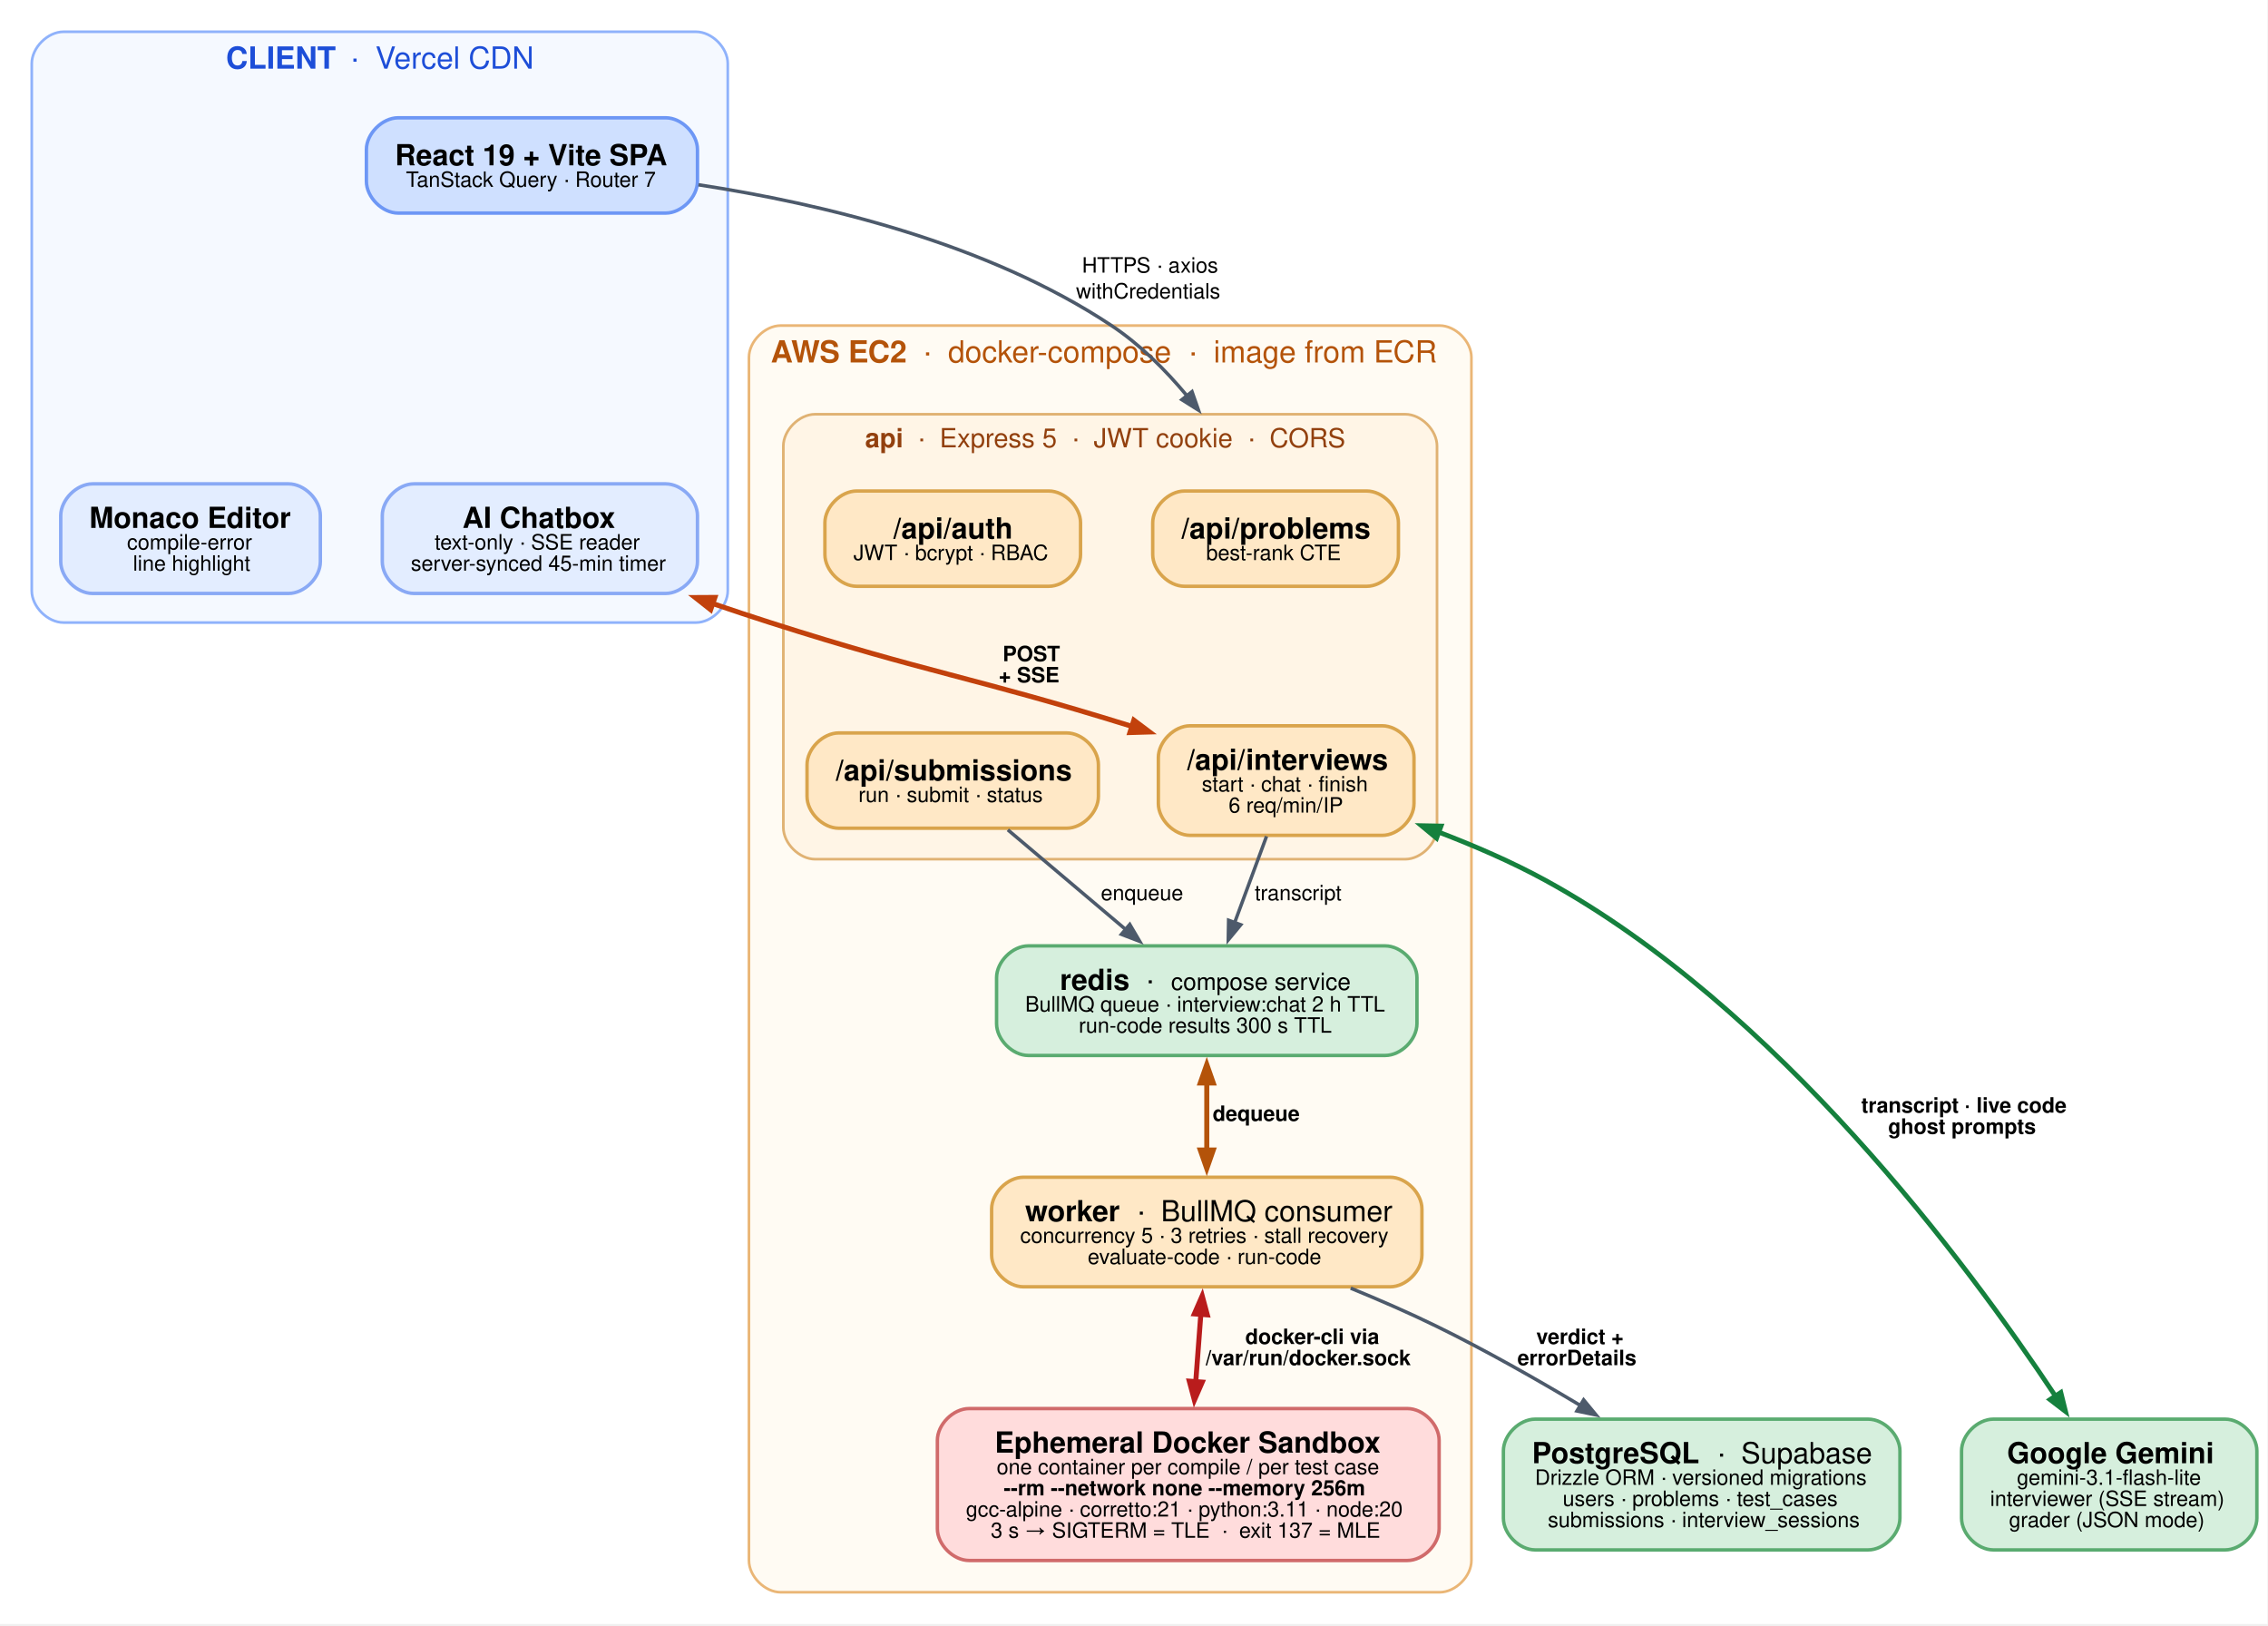
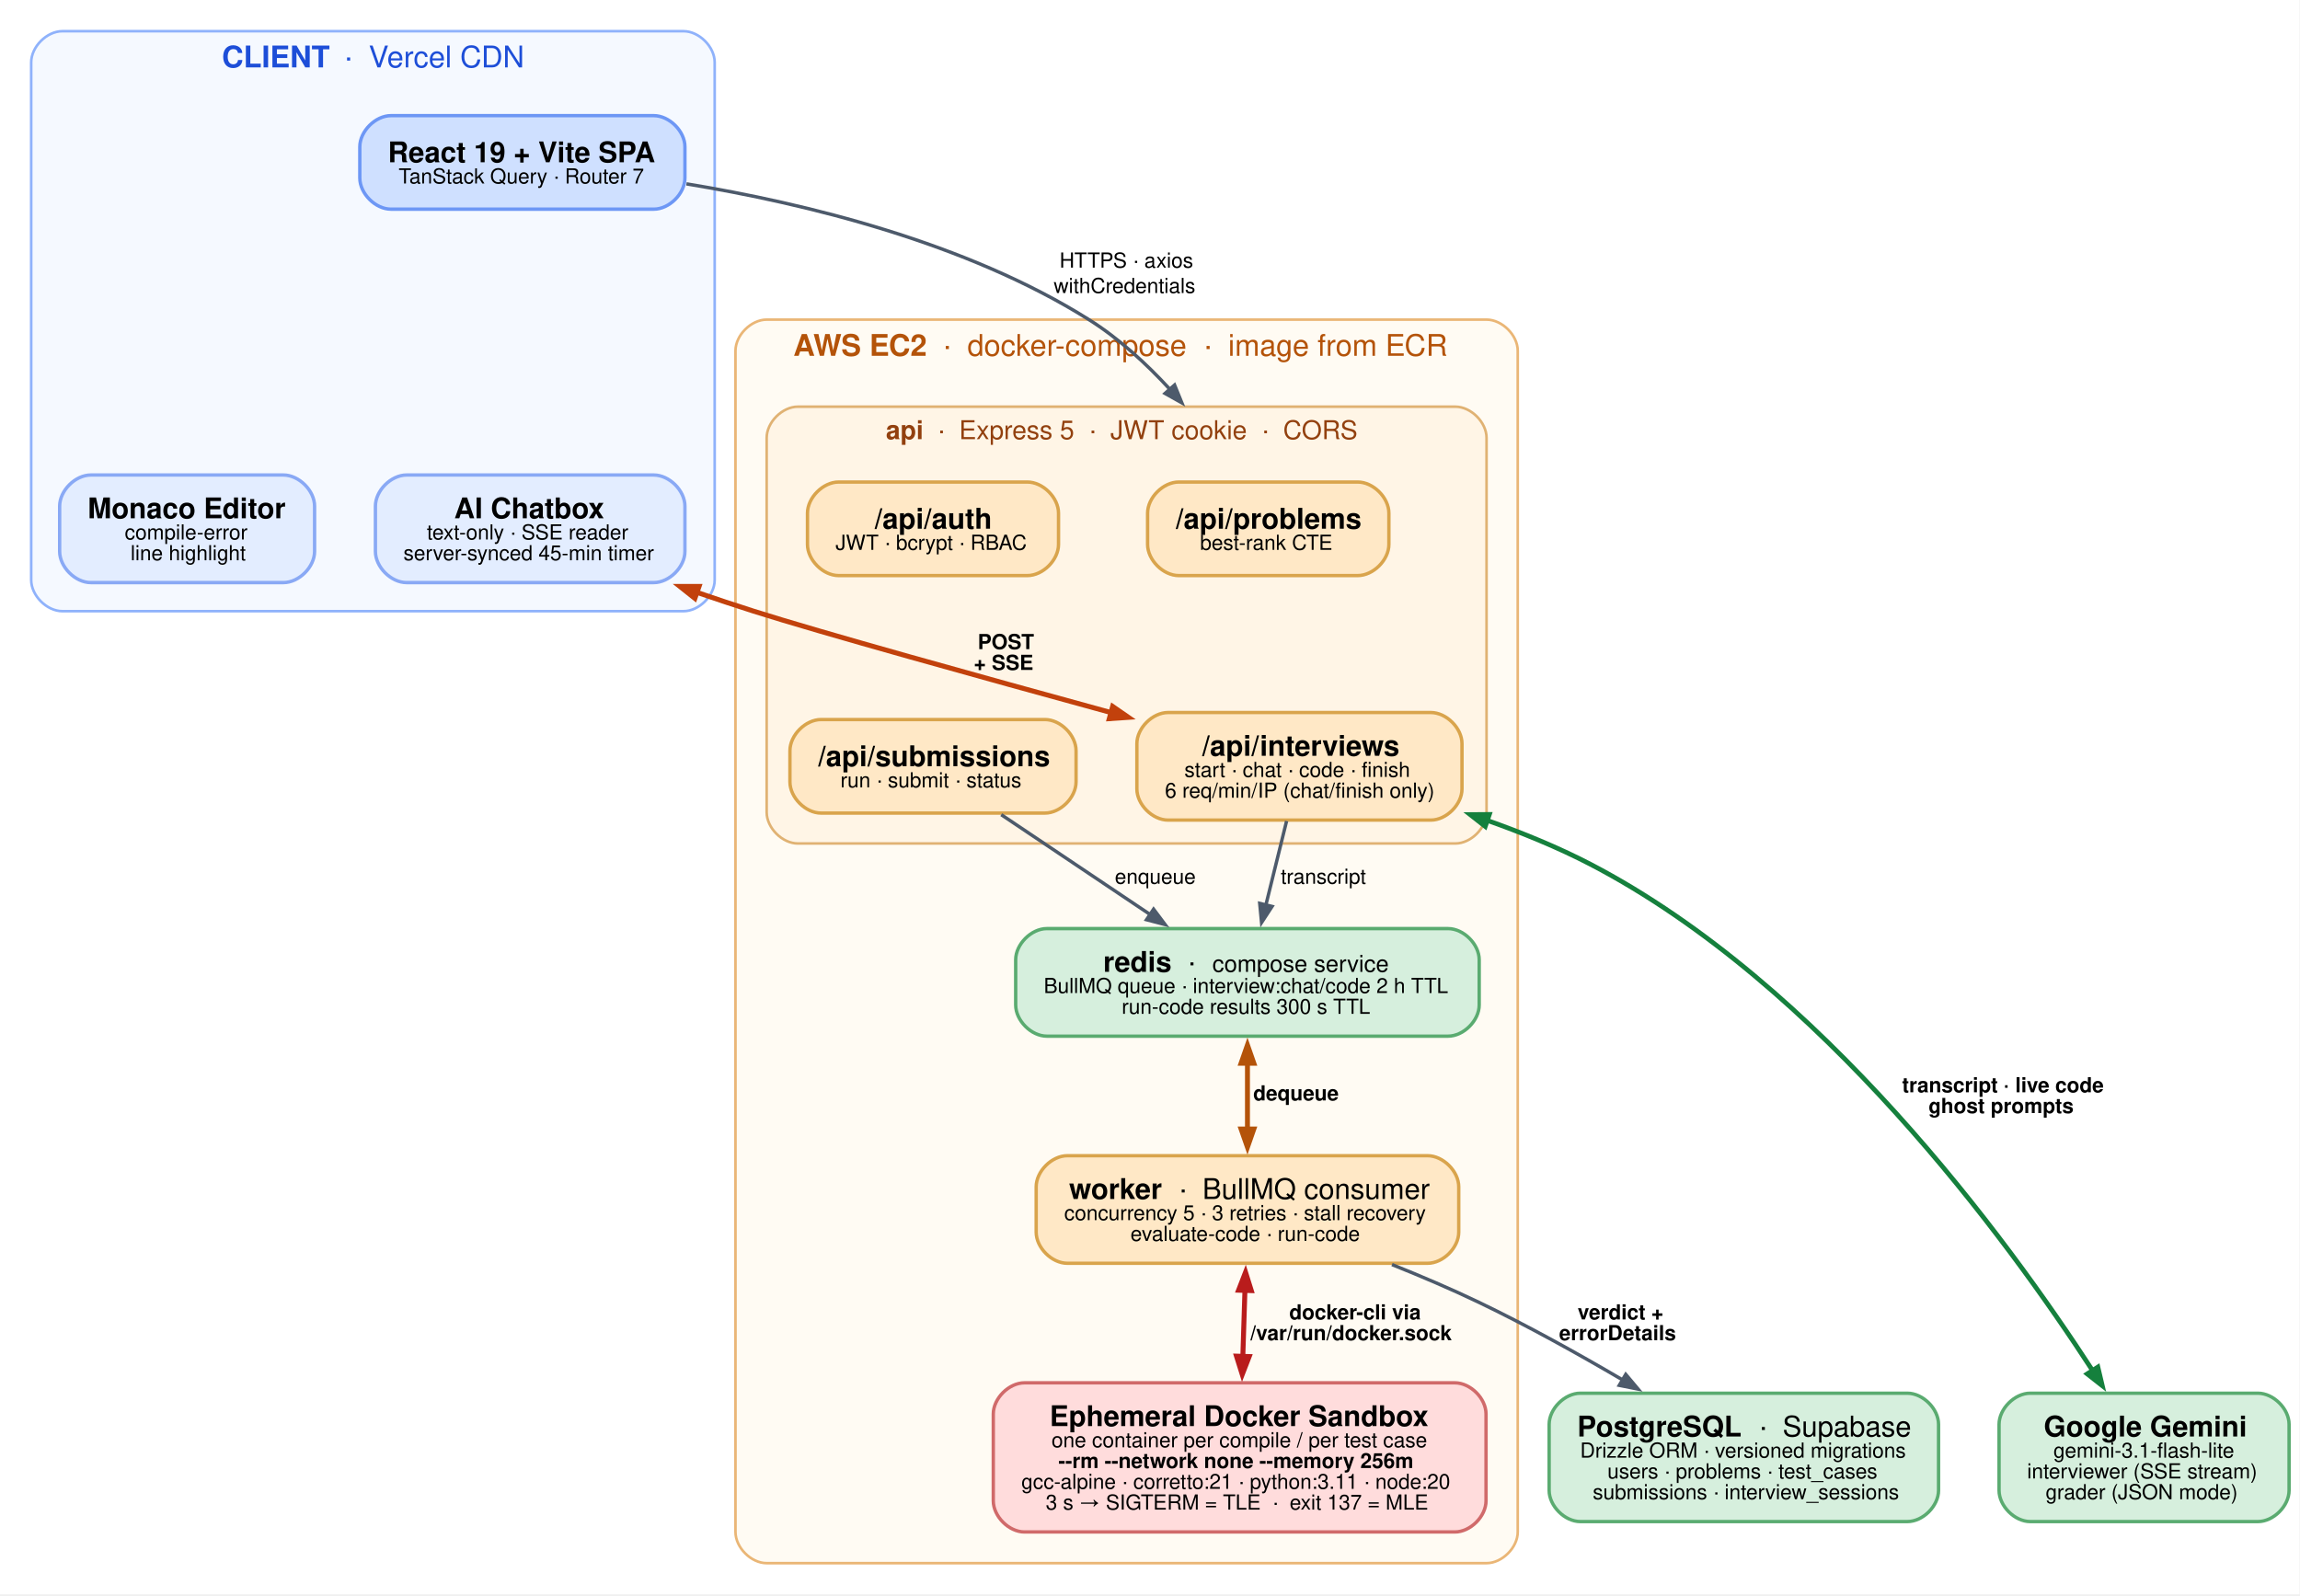
- <svg xmlns="http://www.w3.org/2000/svg" width="857pt" height="614pt" viewBox="0.00 0.00 857.00 614.00">
+ <svg xmlns="http://www.w3.org/2000/svg" width="885pt" height="614pt" viewBox="0.00 0.00 885.00 614.00">
  <g id="graph0" class="graph" transform="scale(1 1) rotate(0) translate(4 609.55)">
-     <polygon fill="white" stroke="none" points="-4,4 -4,-609.55 852.8,-609.55 852.8,4 -4,4" />
+     <polygon fill="white" stroke="none" points="-4,4 -4,-609.55 880.8,-609.55 880.8,4 -4,4" />
    <g id="clust1" class="cluster">
      <path fill="#f5f9ff" stroke="#8fb2fb" d="M20,-374.35C20,-374.35 259,-374.35 259,-374.35 265,-374.35 271,-380.35 271,-386.35 271,-386.35 271,-585.55 271,-585.55 271,-591.55 265,-597.55 259,-597.55 259,-597.55 20,-597.55 20,-597.55 14,-597.55 8,-591.55 8,-585.55 8,-585.55 8,-386.35 8,-386.35 8,-380.35 14,-374.35 20,-374.35" />
      <text xml:space="preserve" text-anchor="start" x="81.38" y="-583.62" font-family="Helvetica,sans-Serif" font-weight="bold" font-size="11.50" fill="#1d4ed8">CLIENT</text>
      <text xml:space="preserve" text-anchor="start" x="121.88" y="-583.62" font-family="Helvetica,sans-Serif" font-size="11.50" fill="#1d4ed8">  ·  Vercel CDN</text>
    </g>
    <g id="clust3" class="cluster">
-       <path fill="#fffbf3" stroke="#eab676" d="M291,-8C291,-8 540,-8 540,-8 546,-8 552,-14 552,-20 552,-20 552,-474.55 552,-474.55 552,-480.55 546,-486.55 540,-486.55 540,-486.55 291,-486.55 291,-486.55 285,-486.55 279,-480.55 279,-474.55 279,-474.55 279,-20 279,-20 279,-14 285,-8 291,-8" />
-       <text xml:space="preserve" text-anchor="start" x="287.25" y="-472.62" font-family="Helvetica,sans-Serif" font-weight="bold" font-size="11.50" fill="#b45309">AWS EC2</text>
-       <text xml:space="preserve" text-anchor="start" x="338.25" y="-472.62" font-family="Helvetica,sans-Serif" font-size="11.50" fill="#b45309">  ·  docker-compose  ·  image from ECR</text>
+       <path fill="#fffbf3" stroke="#eab676" d="M291,-8C291,-8 568,-8 568,-8 574,-8 580,-14 580,-20 580,-20 580,-474.55 580,-474.55 580,-480.55 574,-486.55 568,-486.55 568,-486.55 291,-486.55 291,-486.55 285,-486.55 279,-480.55 279,-474.55 279,-474.55 279,-20 279,-20 279,-14 285,-8 291,-8" />
+       <text xml:space="preserve" text-anchor="start" x="301.25" y="-472.62" font-family="Helvetica,sans-Serif" font-weight="bold" font-size="11.50" fill="#b45309">AWS EC2</text>
+       <text xml:space="preserve" text-anchor="start" x="352.25" y="-472.62" font-family="Helvetica,sans-Serif" font-size="11.50" fill="#b45309">  ·  docker-compose  ·  image from ECR</text>
    </g>
    <g id="clust4" class="cluster">
-       <path fill="#fff5e6" stroke="#e0b273" d="M304,-284.95C304,-284.95 527,-284.95 527,-284.95 533,-284.95 539,-290.95 539,-296.95 539,-296.95 539,-441.05 539,-441.05 539,-447.05 533,-453.05 527,-453.05 527,-453.05 304,-453.05 304,-453.05 298,-453.05 292,-447.05 292,-441.05 292,-441.05 292,-296.95 292,-296.95 292,-290.95 298,-284.95 304,-284.95" />
-       <text xml:space="preserve" text-anchor="start" x="322.88" y="-440.55" font-family="Helvetica,sans-Serif" font-weight="bold" font-size="10.00" fill="#92400e">api</text>
-       <text xml:space="preserve" text-anchor="start" x="337.12" y="-440.55" font-family="Helvetica,sans-Serif" font-size="10.00" fill="#92400e">  ·  Express 5  ·  JWT cookie  ·  CORS</text>
+       <path fill="#fff5e6" stroke="#e0b273" d="M303,-284.95C303,-284.95 556,-284.95 556,-284.95 562,-284.95 568,-290.95 568,-296.95 568,-296.95 568,-441.05 568,-441.05 568,-447.05 562,-453.05 556,-453.05 556,-453.05 303,-453.05 303,-453.05 297,-453.05 291,-447.05 291,-441.05 291,-441.05 291,-296.95 291,-296.95 291,-290.95 297,-284.95 303,-284.95" />
+       <text xml:space="preserve" text-anchor="start" x="336.88" y="-440.55" font-family="Helvetica,sans-Serif" font-weight="bold" font-size="10.00" fill="#92400e">api</text>
+       <text xml:space="preserve" text-anchor="start" x="351.12" y="-440.55" font-family="Helvetica,sans-Serif" font-size="10.00" fill="#92400e">  ·  Express 5  ·  JWT cookie  ·  CORS</text>
    </g>
    <g id="node1" class="node">
      <path fill="#cfe0ff" stroke="#6d97f5" stroke-width="1.3" d="M247.55,-565.05C247.55,-565.05 146.45,-565.05 146.45,-565.05 140.45,-565.05 134.45,-559.05 134.45,-553.05 134.45,-553.05 134.45,-541.05 134.45,-541.05 134.45,-535.05 140.45,-529.05 146.45,-529.05 146.45,-529.05 247.55,-529.05 247.55,-529.05 253.55,-529.05 259.55,-535.05 259.55,-541.05 259.55,-541.05 259.55,-553.05 259.55,-553.05 259.55,-559.05 253.55,-565.05 247.55,-565.05" />
      <text xml:space="preserve" text-anchor="start" x="145.25" y="-547.1" font-family="Helvetica,sans-Serif" font-weight="bold" font-size="11.00">React 19 + Vite SPA</text>
      <text xml:space="preserve" text-anchor="start" x="149.38" y="-538.95" font-family="Helvetica,sans-Serif" font-size="8.00">TanStack Query · Router 7</text>
    </g>
    <g id="node2" class="node">
      <path fill="#e3edff" stroke="#89a9f5" stroke-width="1.3" d="M105.05,-426.75C105.05,-426.75 30.95,-426.75 30.95,-426.75 24.95,-426.75 18.95,-420.75 18.95,-414.75 18.95,-414.75 18.95,-397.35 18.95,-397.35 18.95,-391.35 24.95,-385.35 30.95,-385.35 30.95,-385.35 105.05,-385.35 105.05,-385.35 111.05,-385.35 117.05,-391.35 117.05,-397.35 117.05,-397.35 117.05,-414.75 117.05,-414.75 117.05,-420.75 111.05,-426.75 105.05,-426.75" />
      <text xml:space="preserve" text-anchor="start" x="29.75" y="-410.1" font-family="Helvetica,sans-Serif" font-weight="bold" font-size="11.00">Monaco Editor</text>
      <text xml:space="preserve" text-anchor="start" x="44" y="-401.95" font-family="Helvetica,sans-Serif" font-size="8.00">compile-error</text>
      <text xml:space="preserve" text-anchor="start" x="46.25" y="-393.95" font-family="Helvetica,sans-Serif" font-size="8.00">line highlight</text>
    </g>
    <g id="node3" class="node">
      <path fill="#e3edff" stroke="#89a9f5" stroke-width="1.3" d="M247.55,-426.75C247.55,-426.75 152.45,-426.75 152.45,-426.75 146.45,-426.75 140.45,-420.75 140.45,-414.75 140.45,-414.75 140.45,-397.35 140.45,-397.35 140.45,-391.35 146.45,-385.35 152.45,-385.35 152.45,-385.35 247.55,-385.35 247.55,-385.35 253.55,-385.35 259.55,-391.35 259.55,-397.35 259.55,-397.35 259.55,-414.75 259.55,-414.75 259.55,-420.75 253.55,-426.75 247.55,-426.75" />
      <text xml:space="preserve" text-anchor="start" x="170.75" y="-410.1" font-family="Helvetica,sans-Serif" font-weight="bold" font-size="11.00">AI Chatbox</text>
      <text xml:space="preserve" text-anchor="start" x="160.25" y="-401.95" font-family="Helvetica,sans-Serif" font-size="8.00">text-only · SSE reader</text>
      <text xml:space="preserve" text-anchor="start" x="151.25" y="-393.95" font-family="Helvetica,sans-Serif" font-size="8.00">server-synced 45-min timer</text>
    </g>
    <g id="node5" class="node">
-       <path fill="#ffe8c6" stroke="#d9a44c" stroke-width="1.3" d="M512.42,-424.05C512.42,-424.05 443.57,-424.05 443.57,-424.05 437.57,-424.05 431.57,-418.05 431.57,-412.05 431.57,-412.05 431.57,-400.05 431.57,-400.05 431.57,-394.05 437.57,-388.05 443.57,-388.05 443.57,-388.05 512.42,-388.05 512.42,-388.05 518.42,-388.05 524.42,-394.05 524.42,-400.05 524.42,-400.05 524.42,-412.05 524.42,-412.05 524.42,-418.05 518.42,-424.05 512.42,-424.05" />
-       <text xml:space="preserve" text-anchor="start" x="442.38" y="-406.1" font-family="Helvetica,sans-Serif" font-weight="bold" font-size="11.00">/api/problems</text>
-       <text xml:space="preserve" text-anchor="start" x="451.75" y="-397.95" font-family="Helvetica,sans-Serif" font-size="8.00">best-rank CTE</text>
+       <path fill="#ffe8c6" stroke="#d9a44c" stroke-width="1.3" d="M518.42,-424.05C518.42,-424.05 449.57,-424.05 449.57,-424.05 443.57,-424.05 437.57,-418.05 437.57,-412.05 437.57,-412.05 437.57,-400.05 437.57,-400.05 437.57,-394.05 443.57,-388.05 449.57,-388.05 449.57,-388.05 518.42,-388.05 518.42,-388.05 524.42,-388.05 530.42,-394.05 530.42,-400.05 530.42,-400.05 530.42,-412.05 530.42,-412.05 530.42,-418.05 524.42,-424.05 518.42,-424.05" />
+       <text xml:space="preserve" text-anchor="start" x="448.38" y="-406.1" font-family="Helvetica,sans-Serif" font-weight="bold" font-size="11.00">/api/problems</text>
+       <text xml:space="preserve" text-anchor="start" x="457.75" y="-397.95" font-family="Helvetica,sans-Serif" font-size="8.00">best-rank CTE</text>
    </g>
    <g id="edge5" class="edge">
-       <path fill="none" stroke="#4d5a6b" stroke-width="1.3" d="M259.92,-539.74C306.25,-532.66 369.09,-517.75 416,-486.55 426.64,-479.48 436.25,-469.97 444.55,-460" />
-       <polygon fill="#4d5a6b" stroke="#4d5a6b" stroke-width="1.3" points="446.42,-461.59 448.87,-454.59 442.59,-458.54 446.42,-461.59" />
-       <text xml:space="preserve" text-anchor="start" x="402.62" y="-506.55" font-family="Helvetica,sans-Serif" font-size="8.00"> HTTPS · axios</text>
-       <text xml:space="preserve" text-anchor="start" x="400.37" y="-496.8" font-family="Helvetica,sans-Serif" font-size="8.00"> withCredentials </text>
+       <path fill="none" stroke="#4d5a6b" stroke-width="1.3" d="M260.13,-538.8C305.92,-531.26 367.84,-516.2 415,-486.55 426.39,-479.39 436.93,-469.78 446.18,-459.71" />
+       <polygon fill="#4d5a6b" stroke="#4d5a6b" stroke-width="1.3" points="447.96,-461.39 450.76,-454.52 444.29,-458.15 447.96,-461.39" />
+       <text xml:space="preserve" text-anchor="start" x="401.47" y="-506.55" font-family="Helvetica,sans-Serif" font-size="8.00"> HTTPS · axios</text>
+       <text xml:space="preserve" text-anchor="start" x="399.22" y="-496.8" font-family="Helvetica,sans-Serif" font-size="8.00"> withCredentials </text>
    </g>
    <g id="node7" class="node">
-       <path fill="#ffe8c6" stroke="#d9a44c" stroke-width="1.3" d="M518.3,-335.35C518.3,-335.35 445.7,-335.35 445.7,-335.35 439.7,-335.35 433.7,-329.35 433.7,-323.35 433.7,-323.35 433.7,-305.95 433.7,-305.95 433.7,-299.95 439.7,-293.95 445.7,-293.95 445.7,-293.95 518.3,-293.95 518.3,-293.95 524.3,-293.95 530.3,-299.95 530.3,-305.95 530.3,-305.95 530.3,-323.35 530.3,-323.35 530.3,-329.35 524.3,-335.35 518.3,-335.35" />
-       <text xml:space="preserve" text-anchor="start" x="444.5" y="-318.7" font-family="Helvetica,sans-Serif" font-weight="bold" font-size="11.00">/api/interviews</text>
-       <text xml:space="preserve" text-anchor="start" x="450.12" y="-310.55" font-family="Helvetica,sans-Serif" font-size="8.00">start · chat · finish</text>
-       <text xml:space="preserve" text-anchor="start" x="460.25" y="-302.55" font-family="Helvetica,sans-Serif" font-size="8.00">6 req/min/IP</text>
+       <path fill="#ffe8c6" stroke="#d9a44c" stroke-width="1.3" d="M546.55,-335.35C546.55,-335.35 445.45,-335.35 445.45,-335.35 439.45,-335.35 433.45,-329.35 433.45,-323.35 433.45,-323.35 433.45,-305.95 433.45,-305.95 433.45,-299.95 439.45,-293.95 445.45,-293.95 445.45,-293.95 546.55,-293.95 546.55,-293.95 552.55,-293.95 558.55,-299.95 558.55,-305.95 558.55,-305.95 558.55,-323.35 558.55,-323.35 558.55,-329.35 552.55,-335.35 546.55,-335.35" />
+       <text xml:space="preserve" text-anchor="start" x="458.5" y="-318.7" font-family="Helvetica,sans-Serif" font-weight="bold" font-size="11.00">/api/interviews</text>
+       <text xml:space="preserve" text-anchor="start" x="451.75" y="-310.55" font-family="Helvetica,sans-Serif" font-size="8.00">start · chat · code · finish</text>
+       <text xml:space="preserve" text-anchor="start" x="444.25" y="-302.55" font-family="Helvetica,sans-Serif" font-size="8.00">6 req/min/IP (chat/finish only)</text>
    </g>
    <g id="edge6" class="edge">
-       <path fill="none" stroke="#c2410c" stroke-width="1.9" d="M265.22,-381.56C272.55,-379.06 279.92,-376.61 287,-374.35 346.9,-355.21 362.94,-353.98 423,-335.35 423.31,-335.25 423.62,-335.16 423.93,-335.06" />
-       <polygon fill="#c2410c" stroke="#c2410c" stroke-width="1.9" points="264.53,-379.21 258.71,-383.8 266.13,-383.84 264.53,-379.21" />
-       <polygon fill="#c2410c" stroke="#c2410c" stroke-width="1.9" points="424.44,-337.47 430.37,-333.02 422.96,-332.8 424.44,-337.47" />
-       <text xml:space="preserve" text-anchor="start" x="372.65" y="-359.75" font-family="Helvetica,sans-Serif" font-weight="bold" font-size="8.00"> POST</text>
-       <text xml:space="preserve" text-anchor="start" x="371.15" y="-351.75" font-family="Helvetica,sans-Serif" font-weight="bold" font-size="8.00"> + SSE </text>
+       <path fill="none" stroke="#c2410c" stroke-width="1.9" d="M264.12,-381.6C271.47,-379.08 278.88,-376.61 286,-374.35 311.63,-366.2 373.51,-349.02 423.49,-335.33" />
+       <polygon fill="#c2410c" stroke="#c2410c" stroke-width="1.9" points="263.38,-379.27 257.58,-383.88 264.99,-383.89 263.38,-379.27" />
+       <polygon fill="#c2410c" stroke="#c2410c" stroke-width="1.9" points="424.12,-337.7 430.22,-333.49 422.83,-332.98 424.12,-337.7" />
+       <text xml:space="preserve" text-anchor="start" x="369.98" y="-359.75" font-family="Helvetica,sans-Serif" font-weight="bold" font-size="8.00"> POST</text>
+       <text xml:space="preserve" text-anchor="start" x="368.48" y="-351.75" font-family="Helvetica,sans-Serif" font-weight="bold" font-size="8.00"> + SSE </text>
    </g>
    <g id="node4" class="node">
-       <path fill="#ffe8c6" stroke="#d9a44c" stroke-width="1.3" d="M392.3,-424.05C392.3,-424.05 319.7,-424.05 319.7,-424.05 313.7,-424.05 307.7,-418.05 307.7,-412.05 307.7,-412.05 307.7,-400.05 307.7,-400.05 307.7,-394.05 313.7,-388.05 319.7,-388.05 319.7,-388.05 392.3,-388.05 392.3,-388.05 398.3,-388.05 404.3,-394.05 404.3,-400.05 404.3,-400.05 404.3,-412.05 404.3,-412.05 404.3,-418.05 398.3,-424.05 392.3,-424.05" />
-       <text xml:space="preserve" text-anchor="start" x="333.5" y="-406.1" font-family="Helvetica,sans-Serif" font-weight="bold" font-size="11.00">/api/auth</text>
-       <text xml:space="preserve" text-anchor="start" x="318.5" y="-397.95" font-family="Helvetica,sans-Serif" font-size="8.00">JWT · bcrypt · RBAC</text>
+       <path fill="#ffe8c6" stroke="#d9a44c" stroke-width="1.3" d="M391.3,-424.05C391.3,-424.05 318.7,-424.05 318.7,-424.05 312.7,-424.05 306.7,-418.05 306.7,-412.05 306.7,-412.05 306.7,-400.05 306.7,-400.05 306.7,-394.05 312.7,-388.05 318.7,-388.05 318.7,-388.05 391.3,-388.05 391.3,-388.05 397.3,-388.05 403.3,-394.05 403.3,-400.05 403.3,-400.05 403.3,-412.05 403.3,-412.05 403.3,-418.05 397.3,-424.05 391.3,-424.05" />
+       <text xml:space="preserve" text-anchor="start" x="332.5" y="-406.1" font-family="Helvetica,sans-Serif" font-weight="bold" font-size="11.00">/api/auth</text>
+       <text xml:space="preserve" text-anchor="start" x="317.5" y="-397.95" font-family="Helvetica,sans-Serif" font-size="8.00">JWT · bcrypt · RBAC</text>
    </g>
    <g id="node6" class="node">
-       <path fill="#ffe8c6" stroke="#d9a44c" stroke-width="1.3" d="M399.05,-332.65C399.05,-332.65 312.95,-332.65 312.95,-332.65 306.95,-332.65 300.95,-326.65 300.95,-320.65 300.95,-320.65 300.95,-308.65 300.95,-308.65 300.95,-302.65 306.95,-296.65 312.95,-296.65 312.95,-296.65 399.05,-296.65 399.05,-296.65 405.05,-296.65 411.05,-302.65 411.05,-308.65 411.05,-308.65 411.05,-320.65 411.05,-320.65 411.05,-326.65 405.05,-332.65 399.05,-332.65" />
-       <text xml:space="preserve" text-anchor="start" x="311.75" y="-314.7" font-family="Helvetica,sans-Serif" font-weight="bold" font-size="11.00">/api/submissions</text>
-       <text xml:space="preserve" text-anchor="start" x="320.38" y="-306.55" font-family="Helvetica,sans-Serif" font-size="8.00">run · submit · status</text>
+       <path fill="#ffe8c6" stroke="#d9a44c" stroke-width="1.3" d="M398.05,-332.65C398.05,-332.65 311.95,-332.65 311.95,-332.65 305.95,-332.65 299.95,-326.65 299.95,-320.65 299.95,-320.65 299.95,-308.65 299.95,-308.65 299.95,-302.65 305.95,-296.65 311.95,-296.65 311.95,-296.65 398.05,-296.65 398.05,-296.65 404.05,-296.65 410.05,-302.65 410.05,-308.65 410.05,-308.65 410.05,-320.65 410.05,-320.65 410.05,-326.65 404.05,-332.65 398.05,-332.65" />
+       <text xml:space="preserve" text-anchor="start" x="310.75" y="-314.7" font-family="Helvetica,sans-Serif" font-weight="bold" font-size="11.00">/api/submissions</text>
+       <text xml:space="preserve" text-anchor="start" x="319.38" y="-306.55" font-family="Helvetica,sans-Serif" font-size="8.00">run · submit · status</text>
    </g>
    <g id="node8" class="node">
-       <path fill="#d6efdd" stroke="#5aab70" stroke-width="1.3" d="M519.42,-252.2C519.42,-252.2 384.57,-252.2 384.57,-252.2 378.57,-252.2 372.57,-246.2 372.57,-240.2 372.57,-240.2 372.57,-222.8 372.57,-222.8 372.57,-216.8 378.57,-210.8 384.57,-210.8 384.57,-210.8 519.42,-210.8 519.42,-210.8 525.42,-210.8 531.42,-216.8 531.42,-222.8 531.42,-222.8 531.42,-240.2 531.42,-240.2 531.42,-246.2 525.42,-252.2 519.42,-252.2" />
-       <text xml:space="preserve" text-anchor="start" x="396.5" y="-235.55" font-family="Helvetica,sans-Serif" font-weight="bold" font-size="11.00">redis</text>
-       <text xml:space="preserve" text-anchor="start" x="422.75" y="-235.55" font-family="Helvetica,sans-Serif" font-size="11.00">  ·  </text>
-       <text xml:space="preserve" text-anchor="start" x="438.5" y="-235.55" font-family="Helvetica,sans-Serif" font-size="9.00">compose service</text>
-       <text xml:space="preserve" text-anchor="start" x="383.38" y="-227.4" font-family="Helvetica,sans-Serif" font-size="8.00">BullMQ queue · interview:chat 2 h TTL</text>
-       <text xml:space="preserve" text-anchor="start" x="403.62" y="-219.4" font-family="Helvetica,sans-Serif" font-size="8.00">run-code results 300 s TTL</text>
+       <path fill="#d6efdd" stroke="#5aab70" stroke-width="1.3" d="M553.17,-252.2C553.17,-252.2 398.82,-252.2 398.82,-252.2 392.82,-252.2 386.82,-246.2 386.82,-240.2 386.82,-240.2 386.82,-222.8 386.82,-222.8 386.82,-216.8 392.82,-210.8 398.82,-210.8 398.82,-210.8 553.17,-210.8 553.17,-210.8 559.17,-210.8 565.17,-216.8 565.17,-222.8 565.17,-222.8 565.17,-240.2 565.17,-240.2 565.17,-246.2 559.17,-252.2 553.17,-252.2" />
+       <text xml:space="preserve" text-anchor="start" x="420.5" y="-235.55" font-family="Helvetica,sans-Serif" font-weight="bold" font-size="11.00">redis</text>
+       <text xml:space="preserve" text-anchor="start" x="446.75" y="-235.55" font-family="Helvetica,sans-Serif" font-size="11.00">  ·  </text>
+       <text xml:space="preserve" text-anchor="start" x="462.5" y="-235.55" font-family="Helvetica,sans-Serif" font-size="9.00">compose service</text>
+       <text xml:space="preserve" text-anchor="start" x="397.62" y="-227.4" font-family="Helvetica,sans-Serif" font-size="8.00">BullMQ queue · interview:chat/code 2 h TTL</text>
+       <text xml:space="preserve" text-anchor="start" x="427.62" y="-219.4" font-family="Helvetica,sans-Serif" font-size="8.00">run-code results 300 s TTL</text>
    </g>
    <g id="edge7" class="edge">
-       <path fill="none" stroke="#4d5a6b" stroke-width="1.3" d="M376.83,-296.04C389.93,-284.97 407.06,-270.48 421.66,-258.14" />
-       <polygon fill="#4d5a6b" stroke="#4d5a6b" stroke-width="1.3" points="422.9,-260.31 426.66,-253.92 419.74,-256.56 422.9,-260.31" />
-       <text xml:space="preserve" text-anchor="start" x="409.75" y="-269.45" font-family="Helvetica,sans-Serif" font-size="8.00"> enqueue </text>
+       <path fill="none" stroke="#4d5a6b" stroke-width="1.3" d="M381.26,-296.04C398.07,-284.77 420.14,-269.96 438.75,-257.48" />
+       <polygon fill="#4d5a6b" stroke="#4d5a6b" stroke-width="1.3" points="439.88,-259.68 444.33,-253.74 437.15,-255.61 439.88,-259.68" />
+       <text xml:space="preserve" text-anchor="start" x="422.74" y="-269.45" font-family="Helvetica,sans-Serif" font-size="8.00"> enqueue </text>
    </g>
    <g id="node11" class="node">
-       <path fill="#d6efdd" stroke="#5aab70" stroke-width="1.3" d="M701.92,-73.4C701.92,-73.4 576.08,-73.4 576.08,-73.4 570.08,-73.4 564.08,-67.4 564.08,-61.4 564.08,-61.4 564.08,-36 564.08,-36 564.08,-30 570.08,-24 576.08,-24 576.08,-24 701.92,-24 701.92,-24 707.92,-24 713.92,-30 713.92,-36 713.92,-36 713.92,-61.4 713.92,-61.4 713.92,-67.4 707.92,-73.4 701.92,-73.4" />
-       <text xml:space="preserve" text-anchor="start" x="574.88" y="-56.75" font-family="Helvetica,sans-Serif" font-weight="bold" font-size="11.00">PostgreSQL</text>
-       <text xml:space="preserve" text-anchor="start" x="638.62" y="-56.75" font-family="Helvetica,sans-Serif" font-size="11.00">  ·  Supabase</text>
-       <text xml:space="preserve" text-anchor="start" x="576" y="-48.6" font-family="Helvetica,sans-Serif" font-size="8.00">Drizzle ORM · versioned migrations</text>
-       <text xml:space="preserve" text-anchor="start" x="586.5" y="-40.6" font-family="Helvetica,sans-Serif" font-size="8.00">users · problems · test_cases</text>
-       <text xml:space="preserve" text-anchor="start" x="580.88" y="-32.6" font-family="Helvetica,sans-Serif" font-size="8.00">submissions · interview_sessions</text>
+       <path fill="#d6efdd" stroke="#5aab70" stroke-width="1.3" d="M729.92,-73.4C729.92,-73.4 604.08,-73.4 604.08,-73.4 598.08,-73.4 592.08,-67.4 592.08,-61.4 592.08,-61.4 592.08,-36 592.08,-36 592.08,-30 598.08,-24 604.08,-24 604.08,-24 729.92,-24 729.92,-24 735.92,-24 741.92,-30 741.92,-36 741.92,-36 741.92,-61.4 741.92,-61.4 741.92,-67.4 735.92,-73.4 729.92,-73.4" />
+       <text xml:space="preserve" text-anchor="start" x="602.88" y="-56.75" font-family="Helvetica,sans-Serif" font-weight="bold" font-size="11.00">PostgreSQL</text>
+       <text xml:space="preserve" text-anchor="start" x="666.62" y="-56.75" font-family="Helvetica,sans-Serif" font-size="11.00">  ·  Supabase</text>
+       <text xml:space="preserve" text-anchor="start" x="604" y="-48.6" font-family="Helvetica,sans-Serif" font-size="8.00">Drizzle ORM · versioned migrations</text>
+       <text xml:space="preserve" text-anchor="start" x="614.5" y="-40.6" font-family="Helvetica,sans-Serif" font-size="8.00">users · problems · test_cases</text>
+       <text xml:space="preserve" text-anchor="start" x="608.88" y="-32.6" font-family="Helvetica,sans-Serif" font-size="8.00">submissions · interview_sessions</text>
    </g>
    <g id="edge8" class="edge">
-       <path fill="none" stroke="#4d5a6b" stroke-width="1.3" d="M474.58,-293.59C470.94,-283.74 466.49,-271.7 462.51,-260.92" />
-       <polygon fill="#4d5a6b" stroke="#4d5a6b" stroke-width="1.3" points="464.84,-260.17 460.12,-254.46 460.25,-261.87 464.84,-260.17" />
-       <text xml:space="preserve" text-anchor="start" x="467.9" y="-269.45" font-family="Helvetica,sans-Serif" font-size="8.00"> transcript </text>
+       <path fill="none" stroke="#4d5a6b" stroke-width="1.3" d="M491.06,-293.59C488.65,-283.84 485.72,-271.94 483.08,-261.24" />
+       <polygon fill="#4d5a6b" stroke="#4d5a6b" stroke-width="1.3" points="485.48,-260.73 481.43,-254.52 480.72,-261.9 485.48,-260.73" />
+       <text xml:space="preserve" text-anchor="start" x="486.6" y="-269.45" font-family="Helvetica,sans-Serif" font-size="8.00"> transcript </text>
    </g>
    <g id="node12" class="node">
-       <path fill="#d6efdd" stroke="#5aab70" stroke-width="1.3" d="M836.8,-73.4C836.8,-73.4 749.2,-73.4 749.2,-73.4 743.2,-73.4 737.2,-67.4 737.2,-61.4 737.2,-61.4 737.2,-36 737.2,-36 737.2,-30 743.2,-24 749.2,-24 749.2,-24 836.8,-24 836.8,-24 842.8,-24 848.8,-30 848.8,-36 848.8,-36 848.8,-61.4 848.8,-61.4 848.8,-67.4 842.8,-73.4 836.8,-73.4" />
-       <text xml:space="preserve" text-anchor="start" x="754.38" y="-56.75" font-family="Helvetica,sans-Serif" font-weight="bold" font-size="11.00">Google Gemini</text>
-       <text xml:space="preserve" text-anchor="start" x="758.12" y="-48.6" font-family="Helvetica,sans-Serif" font-size="8.00">gemini-3.1-flash-lite</text>
-       <text xml:space="preserve" text-anchor="start" x="748" y="-40.6" font-family="Helvetica,sans-Serif" font-size="8.00">interviewer (SSE stream)</text>
-       <text xml:space="preserve" text-anchor="start" x="755.12" y="-32.6" font-family="Helvetica,sans-Serif" font-size="8.00">grader (JSON mode)</text>
+       <path fill="#d6efdd" stroke="#5aab70" stroke-width="1.3" d="M864.8,-73.4C864.8,-73.4 777.2,-73.4 777.2,-73.4 771.2,-73.4 765.2,-67.4 765.2,-61.4 765.2,-61.4 765.2,-36 765.2,-36 765.2,-30 771.2,-24 777.2,-24 777.2,-24 864.8,-24 864.8,-24 870.8,-24 876.8,-30 876.8,-36 876.8,-36 876.8,-61.4 876.8,-61.4 876.8,-67.4 870.8,-73.4 864.8,-73.4" />
+       <text xml:space="preserve" text-anchor="start" x="782.38" y="-56.75" font-family="Helvetica,sans-Serif" font-weight="bold" font-size="11.00">Google Gemini</text>
+       <text xml:space="preserve" text-anchor="start" x="786.12" y="-48.6" font-family="Helvetica,sans-Serif" font-size="8.00">gemini-3.1-flash-lite</text>
+       <text xml:space="preserve" text-anchor="start" x="776" y="-40.6" font-family="Helvetica,sans-Serif" font-size="8.00">interviewer (SSE stream)</text>
+       <text xml:space="preserve" text-anchor="start" x="783.12" y="-32.6" font-family="Helvetica,sans-Serif" font-size="8.00">grader (JSON mode)</text>
    </g>
    <g id="edge13" class="edge">
-       <path fill="none" stroke="#15803d" stroke-width="1.8" d="M539.41,-295.27C553.05,-290.06 567.32,-283.89 580,-276.95 667.39,-229.11 739.32,-132.42 772.77,-81.98" />
-       <polygon fill="#15803d" stroke="#15803d" stroke-width="1.8" points="538.83,-292.88 533.12,-297.61 540.53,-297.47 538.83,-292.88" />
-       <polygon fill="#15803d" stroke="#15803d" stroke-width="1.8" points="774.72,-83.48 776.51,-76.28 770.62,-80.79 774.72,-83.48" />
-       <text xml:space="preserve" text-anchor="start" x="697.08" y="-189.2" font-family="Helvetica,sans-Serif" font-weight="bold" font-size="8.00"> transcript · live code</text>
-       <text xml:space="preserve" text-anchor="start" x="707.2" y="-181.2" font-family="Helvetica,sans-Serif" font-weight="bold" font-size="8.00"> ghost prompts </text>
+       <path fill="none" stroke="#15803d" stroke-width="1.8" d="M567.99,-293.93C581.61,-289.13 595.49,-283.46 608,-276.95 696.59,-230.82 768.23,-132.95 801.26,-82.02" />
+       <polygon fill="#15803d" stroke="#15803d" stroke-width="1.8" points="567.51,-291.5 561.67,-296.08 569.09,-296.14 567.51,-291.5" />
+       <polygon fill="#15803d" stroke="#15803d" stroke-width="1.8" points="803.23,-83.48 804.94,-76.26 799.11,-80.83 803.23,-83.48" />
+       <text xml:space="preserve" text-anchor="start" x="725.68" y="-189.2" font-family="Helvetica,sans-Serif" font-weight="bold" font-size="8.00"> transcript · live code</text>
+       <text xml:space="preserve" text-anchor="start" x="735.8" y="-181.2" font-family="Helvetica,sans-Serif" font-weight="bold" font-size="8.00"> ghost prompts </text>
    </g>
    <g id="node9" class="node">
-       <path fill="#ffe8c6" stroke="#d9a44c" stroke-width="1.3" d="M521.3,-164.8C521.3,-164.8 382.7,-164.8 382.7,-164.8 376.7,-164.8 370.7,-158.8 370.7,-152.8 370.7,-152.8 370.7,-135.4 370.7,-135.4 370.7,-129.4 376.7,-123.4 382.7,-123.4 382.7,-123.4 521.3,-123.4 521.3,-123.4 527.3,-123.4 533.3,-129.4 533.3,-135.4 533.3,-135.4 533.3,-152.8 533.3,-152.8 533.3,-158.8 527.3,-164.8 521.3,-164.8" />
-       <text xml:space="preserve" text-anchor="start" x="383.38" y="-148.15" font-family="Helvetica,sans-Serif" font-weight="bold" font-size="11.00">worker</text>
-       <text xml:space="preserve" text-anchor="start" x="419.38" y="-148.15" font-family="Helvetica,sans-Serif" font-size="11.00">  ·  BullMQ consumer</text>
-       <text xml:space="preserve" text-anchor="start" x="381.5" y="-140" font-family="Helvetica,sans-Serif" font-size="8.00">concurrency 5 · 3 retries · stall recovery</text>
-       <text xml:space="preserve" text-anchor="start" x="407" y="-132" font-family="Helvetica,sans-Serif" font-size="8.00">evaluate-code · run-code</text>
+       <path fill="#ffe8c6" stroke="#d9a44c" stroke-width="1.3" d="M545.3,-164.8C545.3,-164.8 406.7,-164.8 406.7,-164.8 400.7,-164.8 394.7,-158.8 394.7,-152.8 394.7,-152.8 394.7,-135.4 394.7,-135.4 394.7,-129.4 400.7,-123.4 406.7,-123.4 406.7,-123.4 545.3,-123.4 545.3,-123.4 551.3,-123.4 557.3,-129.4 557.3,-135.4 557.3,-135.4 557.3,-152.8 557.3,-152.8 557.3,-158.8 551.3,-164.8 545.3,-164.8" />
+       <text xml:space="preserve" text-anchor="start" x="407.38" y="-148.15" font-family="Helvetica,sans-Serif" font-weight="bold" font-size="11.00">worker</text>
+       <text xml:space="preserve" text-anchor="start" x="443.38" y="-148.15" font-family="Helvetica,sans-Serif" font-size="11.00">  ·  BullMQ consumer</text>
+       <text xml:space="preserve" text-anchor="start" x="405.5" y="-140" font-family="Helvetica,sans-Serif" font-size="8.00">concurrency 5 · 3 retries · stall recovery</text>
+       <text xml:space="preserve" text-anchor="start" x="431" y="-132" font-family="Helvetica,sans-Serif" font-size="8.00">evaluate-code · run-code</text>
    </g>
    <g id="edge9" class="edge">
-       <path fill="none" stroke="#b45309" stroke-width="1.9" d="M452,-200.45C452,-192.15 452,-183.14 452,-174.85" />
-       <polygon fill="#b45309" stroke="#b45309" stroke-width="1.9" points="449.55,-200.39 452,-207.39 454.45,-200.39 449.55,-200.39" />
-       <polygon fill="#b45309" stroke="#b45309" stroke-width="1.9" points="454.45,-175.07 452,-168.07 449.55,-175.07 454.45,-175.07" />
-       <text xml:space="preserve" text-anchor="start" x="452" y="-186.08" font-family="Helvetica,sans-Serif" font-weight="bold" font-size="8.00"> dequeue </text>
+       <path fill="none" stroke="#b45309" stroke-width="1.9" d="M476,-200.45C476,-192.15 476,-183.14 476,-174.85" />
+       <polygon fill="#b45309" stroke="#b45309" stroke-width="1.9" points="473.55,-200.39 476,-207.39 478.45,-200.39 473.55,-200.39" />
+       <polygon fill="#b45309" stroke="#b45309" stroke-width="1.9" points="478.45,-175.07 476,-168.07 473.55,-175.07 478.45,-175.07" />
+       <text xml:space="preserve" text-anchor="start" x="476" y="-186.08" font-family="Helvetica,sans-Serif" font-weight="bold" font-size="8.00"> dequeue </text>
    </g>
    <g id="node10" class="node">
-       <path fill="#ffdcdc" stroke="#d06a6a" stroke-width="1.3" d="M527.8,-77.4C527.8,-77.4 362.2,-77.4 362.2,-77.4 356.2,-77.4 350.2,-71.4 350.2,-65.4 350.2,-65.4 350.2,-32 350.2,-32 350.2,-26 356.2,-20 362.2,-20 362.2,-20 527.8,-20 527.8,-20 533.8,-20 539.8,-26 539.8,-32 539.8,-32 539.8,-65.4 539.8,-65.4 539.8,-71.4 533.8,-77.4 527.8,-77.4" />
-       <text xml:space="preserve" text-anchor="start" x="371.88" y="-60.75" font-family="Helvetica,sans-Serif" font-weight="bold" font-size="11.00">Ephemeral Docker Sandbox</text>
-       <text xml:space="preserve" text-anchor="start" x="372.62" y="-52.6" font-family="Helvetica,sans-Serif" font-size="8.00">one container per compile / per test case</text>
-       <text xml:space="preserve" text-anchor="start" x="375.25" y="-44.6" font-family="Helvetica,sans-Serif" font-weight="bold" font-size="8.00">--rm --network none --memory 256m</text>
-       <text xml:space="preserve" text-anchor="start" x="361" y="-36.6" font-family="Helvetica,sans-Serif" font-size="8.00">gcc-alpine · corretto:21 · python:3.11 · node:20</text>
-       <text xml:space="preserve" text-anchor="start" x="370.38" y="-28.6" font-family="Helvetica,sans-Serif" font-size="8.00">3 s → SIGTERM = TLE  ·  exit 137 = MLE</text>
+       <path fill="#ffdcdc" stroke="#d06a6a" stroke-width="1.3" d="M555.8,-77.4C555.8,-77.4 390.2,-77.4 390.2,-77.4 384.2,-77.4 378.2,-71.4 378.2,-65.4 378.2,-65.4 378.2,-32 378.2,-32 378.2,-26 384.2,-20 390.2,-20 390.2,-20 555.8,-20 555.8,-20 561.8,-20 567.8,-26 567.8,-32 567.8,-32 567.8,-65.4 567.8,-65.4 567.8,-71.4 561.8,-77.4 555.8,-77.4" />
+       <text xml:space="preserve" text-anchor="start" x="399.88" y="-60.75" font-family="Helvetica,sans-Serif" font-weight="bold" font-size="11.00">Ephemeral Docker Sandbox</text>
+       <text xml:space="preserve" text-anchor="start" x="400.62" y="-52.6" font-family="Helvetica,sans-Serif" font-size="8.00">one container per compile / per test case</text>
+       <text xml:space="preserve" text-anchor="start" x="403.25" y="-44.6" font-family="Helvetica,sans-Serif" font-weight="bold" font-size="8.00">--rm --network none --memory 256m</text>
+       <text xml:space="preserve" text-anchor="start" x="389" y="-36.6" font-family="Helvetica,sans-Serif" font-size="8.00">gcc-alpine · corretto:21 · python:3.11 · node:20</text>
+       <text xml:space="preserve" text-anchor="start" x="398.38" y="-28.6" font-family="Helvetica,sans-Serif" font-size="8.00">3 s → SIGTERM = TLE  ·  exit 137 = MLE</text>
    </g>
    <g id="edge10" class="edge">
-       <path fill="none" stroke="#b91c1c" stroke-width="1.9" d="M449.77,-113.3C449.15,-105.11 448.48,-96.11 447.84,-87.53" />
-       <polygon fill="#b91c1c" stroke="#b91c1c" stroke-width="1.9" points="447.3,-113.17 450.27,-119.97 452.19,-112.8 447.3,-113.17" />
-       <polygon fill="#b91c1c" stroke="#b91c1c" stroke-width="1.9" points="450.28,-87.39 447.32,-80.59 445.4,-87.75 450.28,-87.39" />
-       <text xml:space="preserve" text-anchor="start" x="464.33" y="-101.8" font-family="Helvetica,sans-Serif" font-weight="bold" font-size="8.00"> docker-cli via</text>
-       <text xml:space="preserve" text-anchor="start" x="449.33" y="-93.8" font-family="Helvetica,sans-Serif" font-weight="bold" font-size="8.00"> /var/run/docker.sock </text>
+       <path fill="none" stroke="#b91c1c" stroke-width="1.9" d="M475.04,-113.3C474.78,-105.11 474.49,-96.11 474.22,-87.53" />
+       <polygon fill="#b91c1c" stroke="#b91c1c" stroke-width="1.9" points="472.58,-113.04 475.26,-119.96 477.48,-112.88 472.58,-113.04" />
+       <polygon fill="#b91c1c" stroke="#b91c1c" stroke-width="1.9" points="476.67,-87.51 473.99,-80.6 471.77,-87.67 476.67,-87.51" />
+       <text xml:space="preserve" text-anchor="start" x="489.86" y="-101.8" font-family="Helvetica,sans-Serif" font-weight="bold" font-size="8.00"> docker-cli via</text>
+       <text xml:space="preserve" text-anchor="start" x="474.86" y="-93.8" font-family="Helvetica,sans-Serif" font-weight="bold" font-size="8.00"> /var/run/docker.sock </text>
    </g>
    <g id="edge11" class="edge">
-       <path fill="none" stroke="#4d5a6b" stroke-width="1.3" d="M506.39,-122.88C517.32,-118.4 528.63,-113.48 539,-108.4 557.19,-99.5 576.52,-88.53 593.3,-78.49" />
-       <polygon fill="#4d5a6b" stroke="#4d5a6b" stroke-width="1.3" points="594.4,-80.69 599.12,-74.97 591.86,-76.49 594.4,-80.69" />
-       <text xml:space="preserve" text-anchor="start" x="574.3" y="-101.8" font-family="Helvetica,sans-Serif" font-weight="bold" font-size="8.00"> verdict +</text>
-       <text xml:space="preserve" text-anchor="start" x="567.17" y="-93.8" font-family="Helvetica,sans-Serif" font-weight="bold" font-size="8.00"> errorDetails </text>
+       <path fill="none" stroke="#4d5a6b" stroke-width="1.3" d="M531.62,-122.9C542.81,-118.43 554.38,-113.49 565,-108.4 583.53,-99.52 603.25,-88.55 620.36,-78.51" />
+       <polygon fill="#4d5a6b" stroke="#4d5a6b" stroke-width="1.3" points="621.56,-80.65 626.33,-74.98 619.06,-76.43 621.56,-80.65" />
+       <text xml:space="preserve" text-anchor="start" x="600.84" y="-101.8" font-family="Helvetica,sans-Serif" font-weight="bold" font-size="8.00"> verdict +</text>
+       <text xml:space="preserve" text-anchor="start" x="593.72" y="-93.8" font-family="Helvetica,sans-Serif" font-weight="bold" font-size="8.00"> errorDetails </text>
    </g>
  </g>
</svg>
